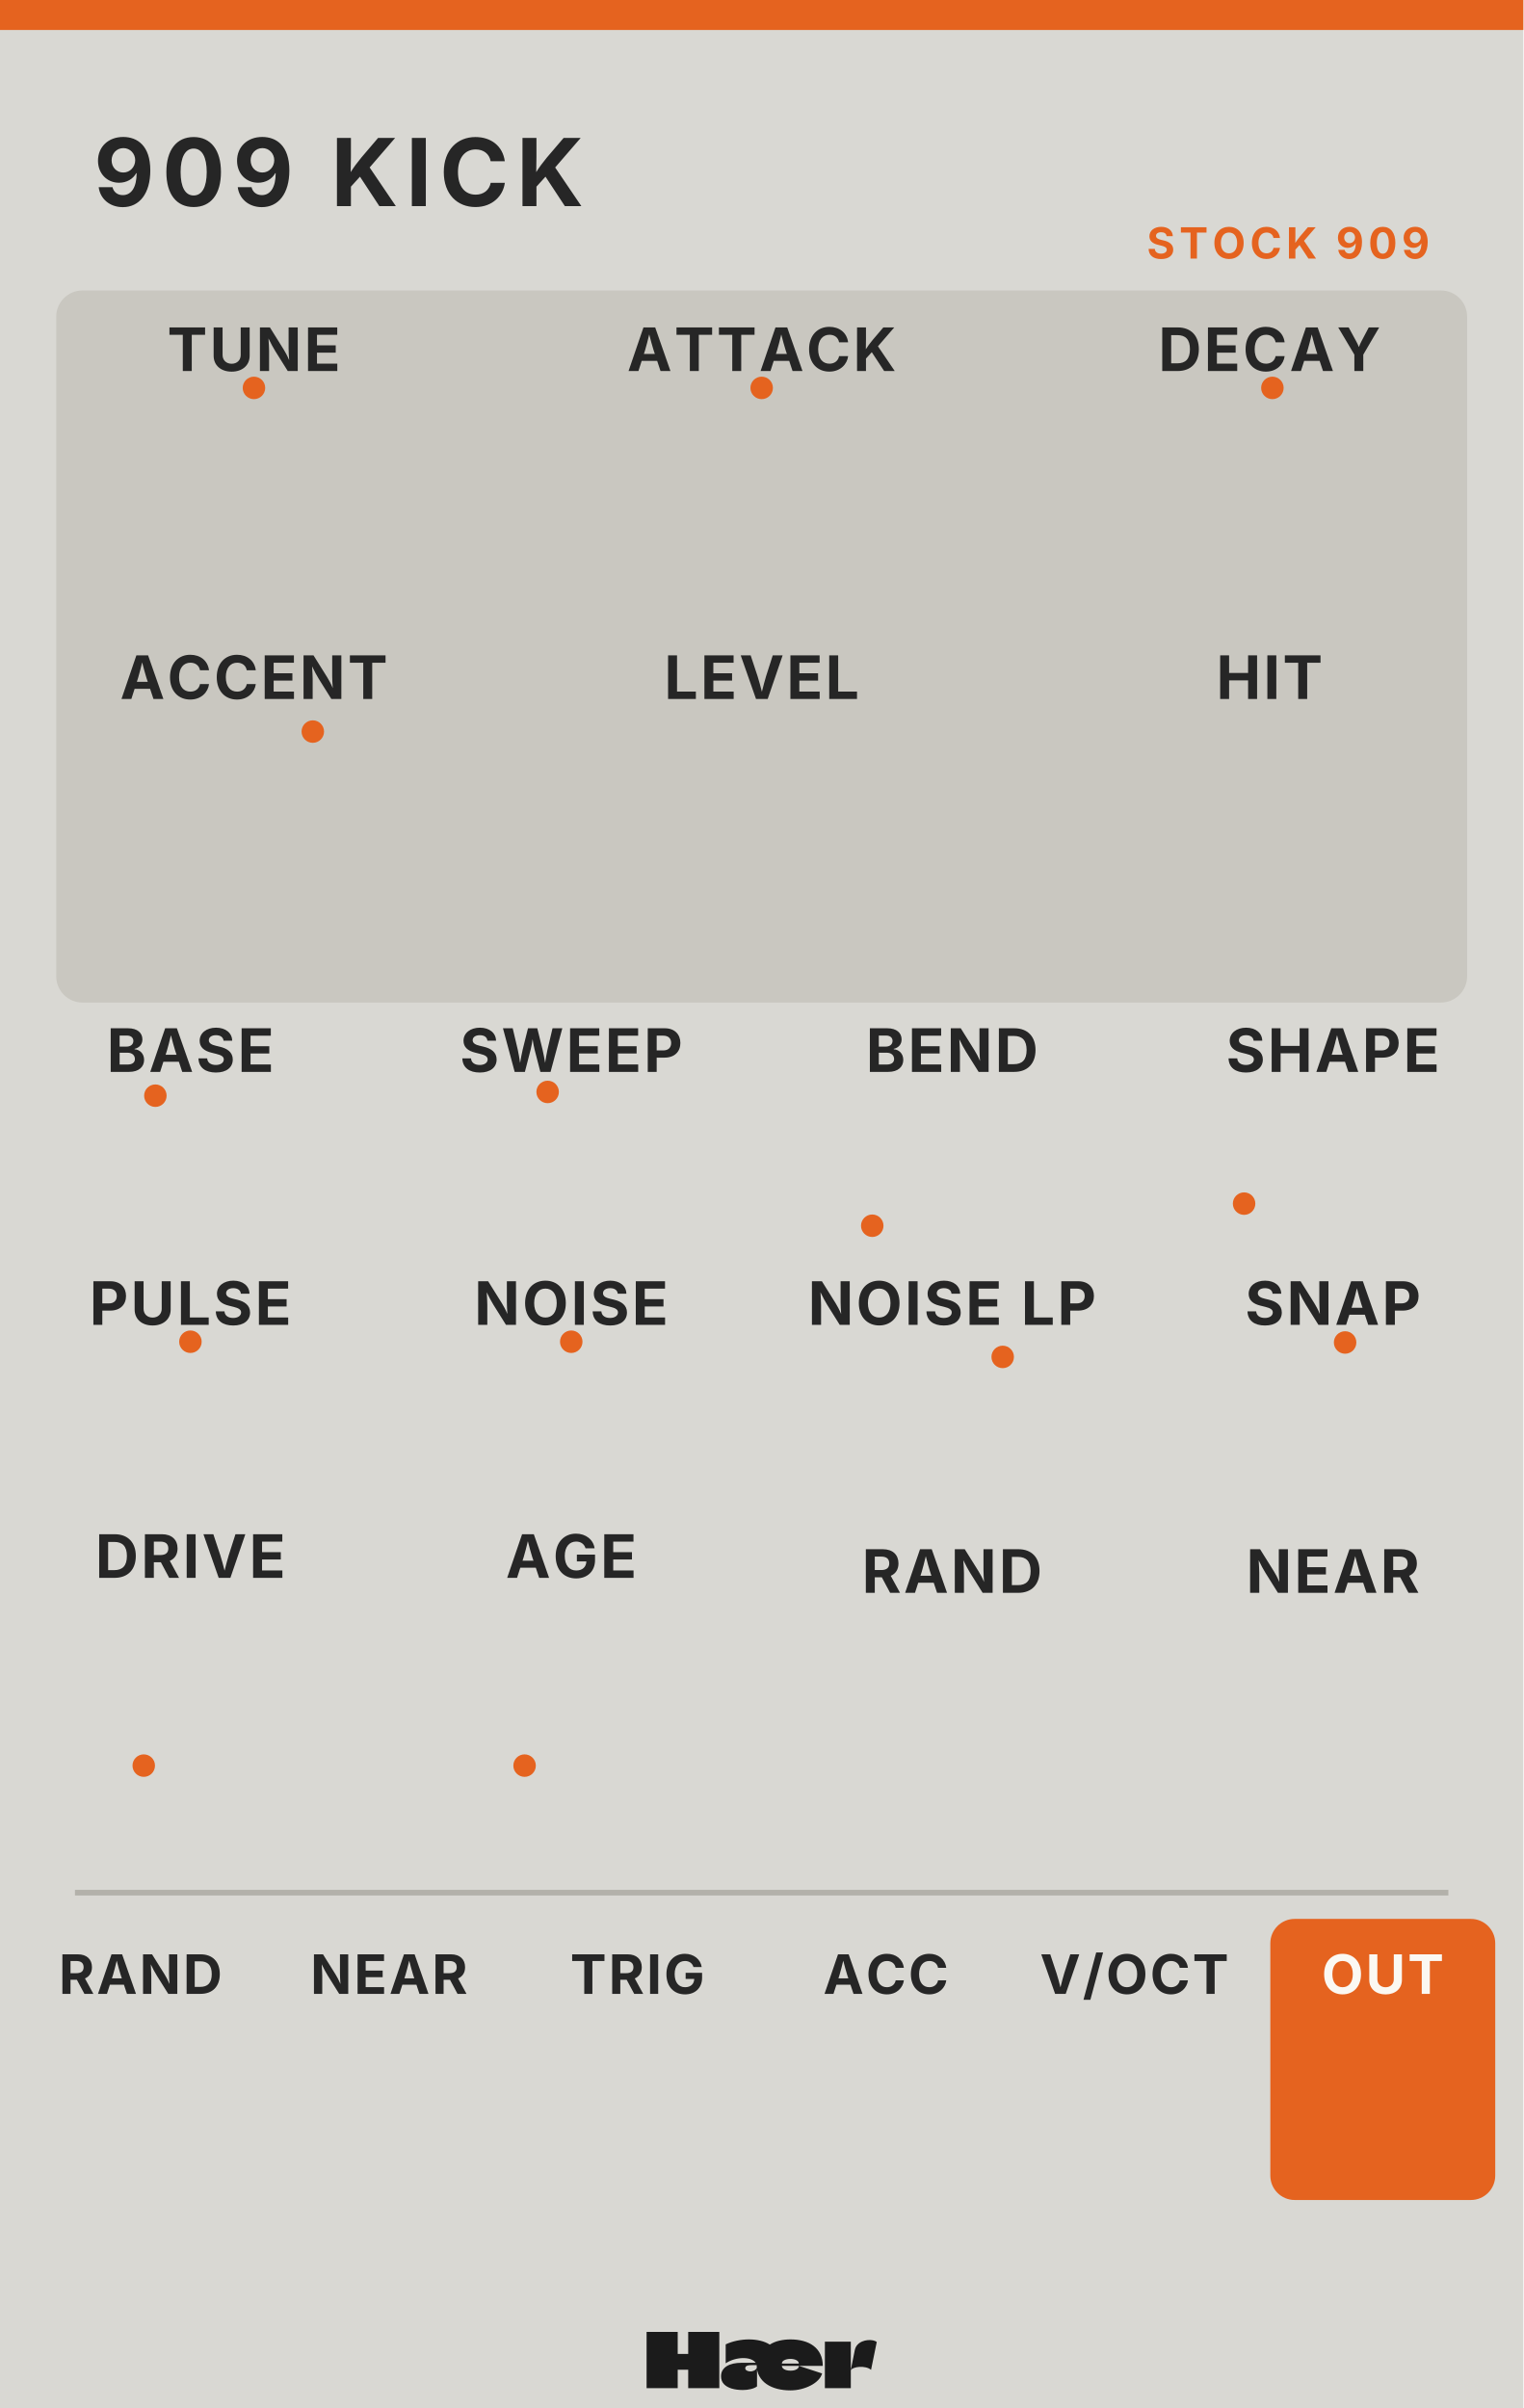
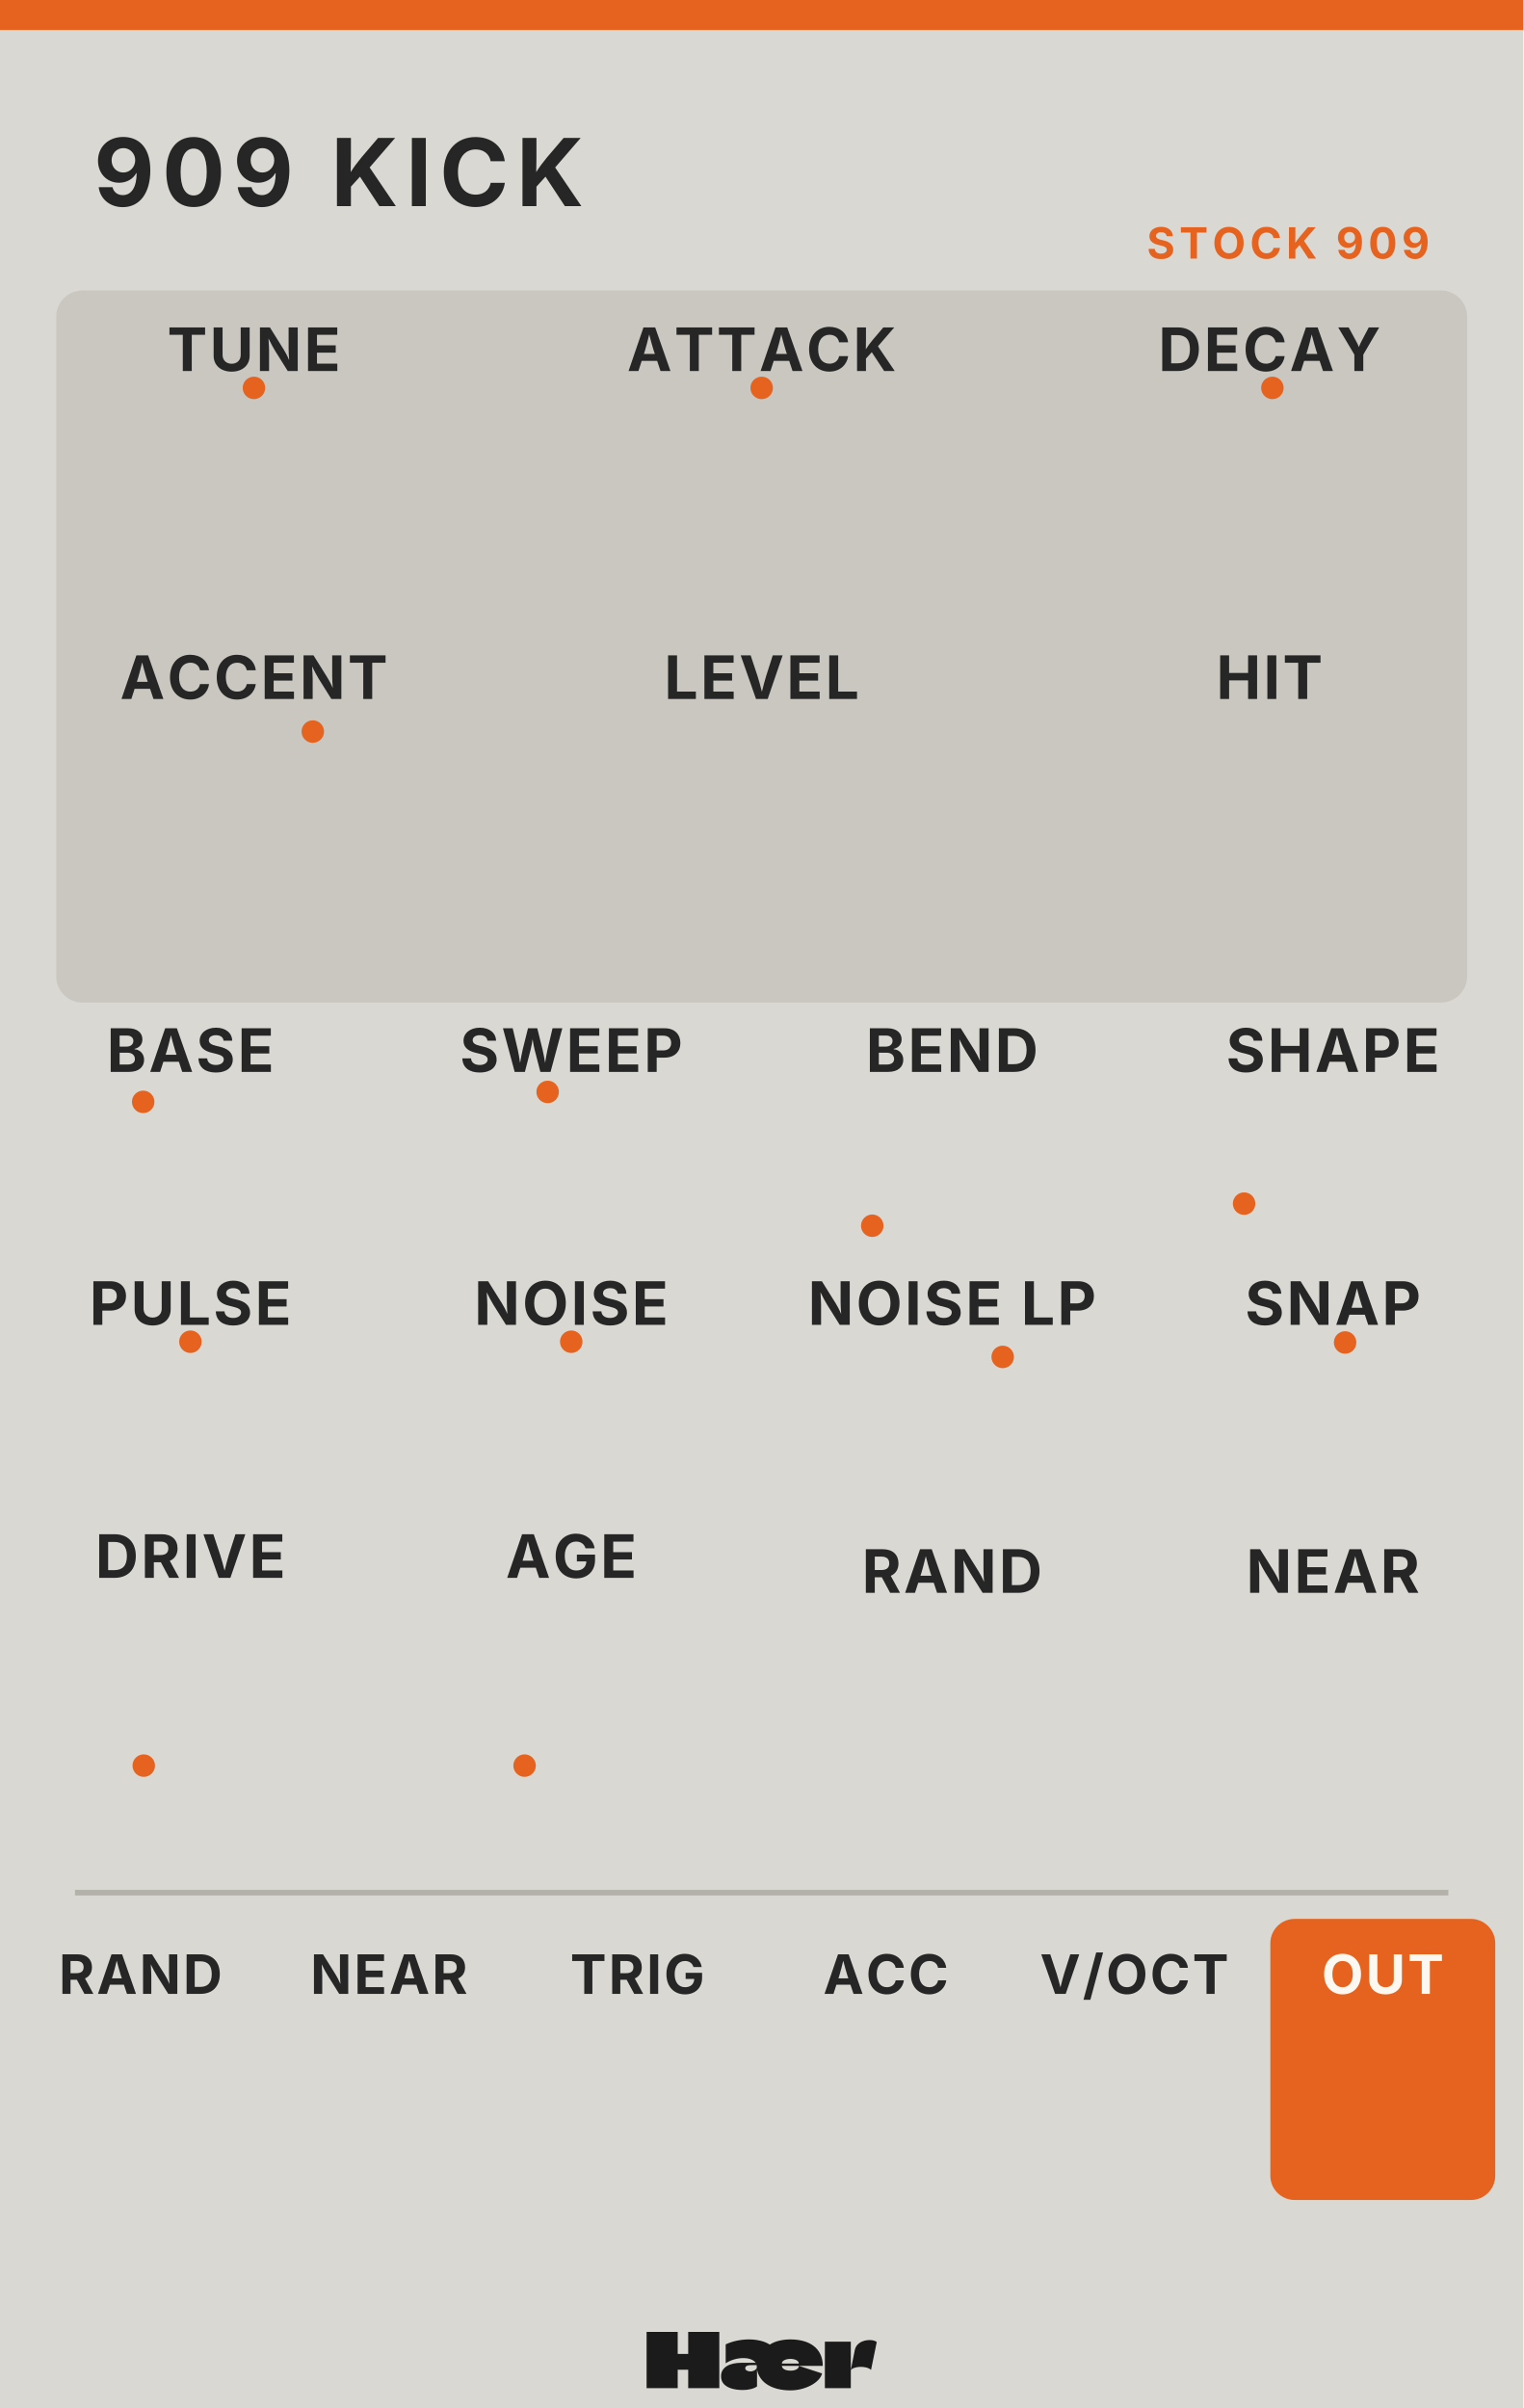
<svg xmlns="http://www.w3.org/2000/svg" width="81.28mm" height="128.5mm" viewBox="0 0 81.28 128.5">
  <rect width="81.28" height="128.5" fill="#D9D8D3" />
  <rect width="81.28" height="1.6" fill="#E5631F" />
  <path fill="#262626" d="M6.553 11.054C7.446 11.054 8.02 10.319 8.02 9.093C8.02 7.763 7.317 7.313 6.584 7.309C5.776 7.304 5.229 7.841 5.229 8.576C5.229 9.259 5.706 9.752 6.353 9.752C6.75 9.752 7.1 9.557 7.266 9.242H7.29C7.29 9.962 7.031 10.412 6.553 10.412C6.265 10.412 6.062 10.246 6.003 9.987H5.266C5.339 10.59 5.835 11.054 6.553 11.054ZM6.58 9.206C6.218 9.206 5.955 8.925 5.955 8.556C5.955 8.19 6.226 7.904 6.584 7.904C6.948 7.904 7.214 8.2 7.214 8.551C7.214 8.91 6.938 9.206 6.58 9.206ZM10.332 11.049C11.254 11.049 11.789 10.363 11.789 9.184C11.789 8.007 11.25 7.313 10.332 7.313C9.416 7.313 8.877 8.007 8.877 9.184C8.877 10.363 9.414 11.049 10.332 11.049ZM10.332 10.431C9.882 10.431 9.636 9.982 9.636 9.184C9.636 8.385 9.885 7.929 10.332 7.929C10.781 7.929 11.03 8.383 11.03 9.184C11.03 9.982 10.781 10.431 10.332 10.431ZM13.971 11.054C14.865 11.054 15.439 10.319 15.439 9.093C15.439 7.763 14.736 7.313 14.003 7.309C13.195 7.304 12.648 7.841 12.648 8.576C12.648 9.259 13.124 9.752 13.771 9.752C14.169 9.752 14.518 9.557 14.684 9.242H14.709C14.709 9.962 14.45 10.412 13.971 10.412C13.683 10.412 13.481 10.246 13.422 9.987H12.685C12.758 10.59 13.254 11.054 13.971 11.054ZM13.998 9.206C13.637 9.206 13.373 8.925 13.373 8.556C13.373 8.19 13.644 7.904 14.003 7.904C14.367 7.904 14.633 8.2 14.633 8.551C14.633 8.91 14.357 9.206 13.998 9.206ZM17.979 11.0H18.724V9.96L19.207 9.428L20.24 11.0H21.121L19.723 8.937L21.082 7.362H20.172L19.281 8.407C19.039 8.7 18.871 8.93 18.712 9.184L18.724 8.356V7.362H17.979ZM22.72 7.362H21.976V11.0H22.72ZM25.369 11.049C26.287 11.049 26.853 10.431 26.936 9.755H26.182C26.108 10.15 25.796 10.387 25.381 10.387C24.819 10.387 24.436 9.972 24.436 9.184C24.436 8.412 24.815 7.975 25.383 7.975C25.798 7.975 26.111 8.209 26.179 8.605H26.934C26.826 7.787 26.196 7.313 25.369 7.313C24.409 7.313 23.679 7.995 23.679 9.184C23.679 10.365 24.4 11.049 25.369 11.049ZM27.878 11.0H28.623V9.96L29.106 9.428L30.139 11.0H31.02L29.621 8.937L30.981 7.362H30.071L29.179 8.407C28.938 8.7 28.769 8.93 28.611 9.184L28.623 8.356V7.362H27.878Z" />
  <rect x="3.0" y="15.5" width="75.28" height="38.0" rx="1.4" fill="#C9C7C0" />
  <path fill="#E5631F" d="M61.953 13.825C62.359 13.825 62.599 13.628 62.599 13.324C62.599 13.043 62.381 12.899 62.099 12.834L61.947 12.797C61.806 12.763 61.68 12.711 61.68 12.586C61.68 12.474 61.779 12.393 61.954 12.393C62.126 12.393 62.232 12.47 62.245 12.604H62.576C62.571 12.31 62.328 12.104 61.957 12.104C61.593 12.104 61.328 12.306 61.328 12.608C61.328 12.852 61.498 12.995 61.781 13.063L61.965 13.109C62.147 13.154 62.254 13.207 62.254 13.322C62.254 13.448 62.133 13.535 61.949 13.535C61.764 13.535 61.628 13.451 61.617 13.281H61.284C61.294 13.637 61.551 13.825 61.953 13.825ZM63.008 12.411H63.52V13.8H63.864V12.411H64.375V12.127H63.008ZM65.575 13.822C66.019 13.822 66.356 13.509 66.356 12.964C66.356 12.418 66.019 12.104 65.575 12.104C65.132 12.104 64.795 12.418 64.795 12.964C64.795 13.508 65.132 13.822 65.575 13.822ZM65.575 13.518C65.316 13.518 65.143 13.323 65.143 12.964C65.143 12.605 65.316 12.409 65.575 12.409C65.835 12.409 66.008 12.604 66.008 12.964C66.008 13.323 65.835 13.518 65.575 13.518ZM67.574 13.822C67.996 13.822 68.257 13.538 68.295 13.227H67.948C67.914 13.409 67.771 13.518 67.58 13.518C67.321 13.518 67.145 13.327 67.145 12.964C67.145 12.61 67.319 12.409 67.581 12.409C67.772 12.409 67.916 12.516 67.947 12.698H68.294C68.245 12.322 67.955 12.104 67.574 12.104C67.133 12.104 66.797 12.418 66.797 12.964C66.797 13.508 67.128 13.822 67.574 13.822ZM68.774 13.8H69.117V13.322L69.339 13.077L69.814 13.8H70.22L69.576 12.851L70.202 12.127H69.783L69.373 12.607C69.262 12.742 69.184 12.848 69.111 12.964L69.117 12.584V12.127H68.774ZM71.996 13.825C72.407 13.825 72.671 13.487 72.671 12.923C72.671 12.311 72.348 12.104 72.011 12.102C71.639 12.1 71.387 12.347 71.387 12.685C71.387 12.999 71.606 13.226 71.904 13.226C72.087 13.226 72.248 13.136 72.324 12.991H72.335C72.335 13.323 72.216 13.529 71.996 13.529C71.864 13.529 71.77 13.453 71.743 13.334H71.404C71.438 13.611 71.666 13.825 71.996 13.825ZM72.008 12.975C71.842 12.975 71.721 12.845 71.721 12.676C71.721 12.507 71.846 12.376 72.011 12.376C72.178 12.376 72.3 12.512 72.3 12.674C72.3 12.839 72.173 12.975 72.008 12.975ZM73.78 13.822C74.205 13.822 74.451 13.507 74.451 12.964C74.451 12.423 74.203 12.104 73.78 12.104C73.359 12.104 73.111 12.423 73.111 12.964C73.111 13.507 73.358 13.822 73.78 13.822ZM73.78 13.538C73.574 13.538 73.46 13.332 73.46 12.964C73.46 12.597 73.575 12.387 73.78 12.387C73.987 12.387 74.102 12.596 74.102 12.964C74.102 13.332 73.987 13.538 73.78 13.538ZM75.501 13.825C75.912 13.825 76.176 13.487 76.176 12.923C76.176 12.311 75.852 12.104 75.515 12.102C75.143 12.1 74.892 12.347 74.892 12.685C74.892 12.999 75.111 13.226 75.409 13.226C75.592 13.226 75.752 13.136 75.829 12.991H75.84C75.84 13.323 75.721 13.529 75.501 13.529C75.368 13.529 75.275 13.453 75.248 13.334H74.909C74.942 13.611 75.17 13.825 75.501 13.825ZM75.513 12.975C75.347 12.975 75.225 12.845 75.225 12.676C75.225 12.507 75.35 12.376 75.515 12.376C75.683 12.376 75.805 12.512 75.805 12.674C75.805 12.839 75.678 12.975 75.513 12.975Z" />
  <path fill="#262626" d="M9.041 17.867H9.754V19.8H10.232V17.867H10.943V17.472H9.041ZM12.36 19.833C12.935 19.833 13.321 19.492 13.321 18.983V17.472H12.843V18.944C12.843 19.216 12.652 19.411 12.36 19.411C12.068 19.411 11.876 19.216 11.876 18.944V17.472H11.399V18.983C11.399 19.492 11.78 19.833 12.36 19.833ZM13.869 19.8H14.357V18.73C14.357 18.592 14.343 18.342 14.326 18.061C14.469 18.352 14.555 18.522 14.685 18.731L15.354 19.8H15.886V17.472H15.399V18.589C15.399 18.742 15.411 18.992 15.429 19.22C15.327 18.978 15.229 18.802 15.136 18.65L14.401 17.472H13.869ZM16.436 19.8H17.997V19.405H16.913V18.819H17.913V18.43H16.913V17.867H17.994V17.472H16.436Z" />
  <circle cx="13.55" cy="20.70" r="0.6" fill="#E5631F" />
  <path fill="#262626" d="M33.537 19.8H34.064L34.237 19.259H35.064L35.243 19.8H35.773L34.958 17.472H34.333ZM34.356 18.886 34.423 18.677C34.493 18.442 34.562 18.166 34.64 17.845C34.722 18.163 34.795 18.438 34.87 18.677L34.94 18.886ZM36.095 17.867H36.807V19.8H37.285V17.867H37.996V17.472H36.095ZM38.359 17.867H39.071V19.8H39.549V17.867H40.26V17.472H38.359ZM40.582 19.8H41.109L41.282 19.259H42.109L42.288 19.8H42.818L42.002 17.472H41.377ZM41.401 18.886 41.468 18.677C41.538 18.442 41.607 18.166 41.685 17.845C41.767 18.163 41.84 18.438 41.915 18.677L41.985 18.886ZM44.251 19.831C44.838 19.831 45.201 19.436 45.254 19.003H44.771C44.724 19.256 44.524 19.408 44.259 19.408C43.899 19.408 43.654 19.142 43.654 18.637C43.654 18.144 43.896 17.864 44.26 17.864C44.526 17.864 44.726 18.014 44.77 18.267H45.252C45.184 17.744 44.78 17.441 44.251 17.441C43.637 17.441 43.17 17.877 43.17 18.637C43.17 19.394 43.63 19.831 44.251 19.831ZM45.729 19.8H46.205V19.134L46.515 18.794L47.176 19.8H47.74L46.844 18.48L47.715 17.472H47.132L46.562 18.141C46.407 18.328 46.299 18.475 46.198 18.637L46.205 18.108V17.472H45.729Z" />
  <circle cx="40.64" cy="20.70" r="0.6" fill="#E5631F" />
  <path fill="#262626" d="M62.832 19.8C63.54 19.8 63.966 19.363 63.966 18.634C63.966 17.909 63.54 17.472 62.84 17.472H62.013V19.8ZM62.49 19.389V17.883H62.812C63.257 17.883 63.491 18.114 63.491 18.634C63.491 19.158 63.257 19.389 62.809 19.389ZM64.452 19.8H66.013V19.405H64.929V18.819H65.929V18.43H64.929V17.867H66.01V17.472H64.452ZM67.541 19.831C68.129 19.831 68.491 19.436 68.544 19.003H68.061C68.015 19.256 67.815 19.408 67.549 19.408C67.19 19.408 66.944 19.142 66.944 18.637C66.944 18.144 67.186 17.864 67.551 17.864C67.816 17.864 68.016 18.014 68.06 18.267H68.543C68.474 17.744 68.071 17.441 67.541 17.441C66.927 17.441 66.46 17.877 66.46 18.637C66.46 19.394 66.921 19.831 67.541 19.831ZM68.885 19.8H69.411L69.585 19.259H70.411L70.591 19.8H71.121L70.305 17.472H69.68ZM69.704 18.886 69.771 18.677C69.841 18.442 69.91 18.166 69.988 17.845C70.069 18.163 70.143 18.438 70.218 18.677L70.288 18.886ZM72.264 19.8H72.739V18.925L73.588 17.472H73.032L72.65 18.197C72.596 18.302 72.55 18.398 72.505 18.522C72.458 18.4 72.413 18.303 72.353 18.197L71.96 17.472H71.402L72.264 18.925Z" />
  <circle cx="67.89" cy="20.70" r="0.6" fill="#E5631F" />
  <path fill="#262626" d="M6.482 37.3H7.009L7.182 36.759H8.009L8.188 37.3H8.718L7.902 34.972H7.277ZM7.301 36.386 7.368 36.177C7.438 35.942 7.507 35.666 7.585 35.345C7.667 35.662 7.74 35.938 7.815 36.177L7.885 36.386ZM10.151 37.331C10.738 37.331 11.101 36.936 11.154 36.503H10.671C10.624 36.756 10.424 36.908 10.159 36.908C9.799 36.908 9.554 36.642 9.554 36.137C9.554 35.644 9.796 35.364 10.16 35.364C10.426 35.364 10.626 35.514 10.67 35.767H11.152C11.084 35.244 10.68 34.941 10.151 34.941C9.537 34.941 9.07 35.377 9.07 36.137C9.07 36.894 9.53 37.331 10.151 37.331ZM12.646 37.331C13.233 37.331 13.596 36.936 13.649 36.503H13.166C13.119 36.756 12.919 36.908 12.654 36.908C12.294 36.908 12.049 36.642 12.049 36.137C12.049 35.644 12.291 35.364 12.655 35.364C12.921 35.364 13.121 35.514 13.165 35.767H13.648C13.579 35.244 13.176 34.941 12.646 34.941C12.032 34.941 11.565 35.377 11.565 36.137C11.565 36.894 12.026 37.331 12.646 37.331ZM14.124 37.3H15.685V36.905H14.601V36.319H15.601V35.93H14.601V35.367H15.682V34.972H14.124ZM16.196 37.3H16.683V36.23C16.683 36.092 16.669 35.842 16.652 35.561C16.796 35.852 16.882 36.022 17.011 36.231L17.68 37.3H18.213V34.972H17.725V36.089C17.725 36.242 17.738 36.492 17.755 36.72C17.654 36.478 17.555 36.302 17.463 36.15L16.727 34.972H16.196ZM18.669 35.367H19.382V37.3H19.86V35.367H20.571V34.972H18.669Z" />
  <circle cx="16.69" cy="39.04" r="0.6" fill="#E5631F" />
  <path fill="#262626" d="M35.647 37.3H37.129V36.905H36.124V34.972H35.647ZM37.585 37.3H39.146V36.905H38.061V36.319H39.061V35.93H38.061V35.367H39.142V34.972H37.585ZM40.338 37.3H40.961L41.758 34.972H41.231L40.872 36.095C40.802 36.33 40.73 36.598 40.652 36.916C40.572 36.602 40.497 36.33 40.424 36.095L40.052 34.972H39.522ZM42.173 37.3H43.734V36.905H42.65V36.319H43.65V35.93H42.65V35.367H43.731V34.972H42.173ZM44.245 37.3H45.726V36.905H44.722V34.972H44.245Z" />
  <path fill="#262626" d="M27.061 84.2H27.588L27.761 83.659H28.588L28.768 84.2H29.297L28.482 81.872H27.857ZM27.88 83.286 27.947 83.077C28.018 82.842 28.086 82.566 28.165 82.245C28.246 82.562 28.319 82.838 28.394 83.077L28.465 83.286ZM30.744 84.231C31.328 84.231 31.749 83.861 31.749 83.25V82.959H30.78V83.322H31.286C31.278 83.62 31.078 83.808 30.747 83.808C30.374 83.808 30.133 83.528 30.133 83.034C30.133 82.541 30.382 82.264 30.741 82.264C31 82.264 31.175 82.4 31.241 82.622H31.725C31.66 82.163 31.257 81.841 30.733 81.841C30.121 81.841 29.649 82.284 29.649 83.039C29.649 83.775 30.091 84.231 30.744 84.231ZM32.242 84.2H33.803V83.805H32.719V83.219H33.719V82.83H32.719V82.267H33.8V81.872H32.242Z" />
  <circle cx="27.99" cy="94.22" r="0.6" fill="#E5631F" />
  <path fill="#262626" d="M5.906 57.2H6.889C7.414 57.2 7.689 56.927 7.689 56.558C7.689 56.212 7.442 56.006 7.18 55.994V55.97C7.419 55.917 7.598 55.747 7.598 55.47C7.598 55.122 7.341 54.872 6.83 54.872H5.906ZM6.383 56.808V56.177H6.808C7.047 56.177 7.198 56.317 7.198 56.512C7.198 56.689 7.075 56.808 6.795 56.808ZM6.383 55.85V55.261H6.769C6.992 55.261 7.116 55.377 7.116 55.547C7.116 55.734 6.964 55.85 6.759 55.85ZM8.017 57.2H8.544L8.717 56.659H9.544L9.723 57.2H10.253L9.437 54.872H8.812ZM8.836 56.286 8.903 56.077C8.973 55.842 9.042 55.566 9.12 55.245C9.201 55.562 9.275 55.837 9.35 56.077L9.42 56.286ZM11.522 57.234C12.087 57.234 12.42 56.961 12.42 56.537C12.42 56.147 12.117 55.947 11.725 55.856L11.514 55.805C11.317 55.758 11.142 55.684 11.142 55.511C11.142 55.355 11.279 55.242 11.523 55.242C11.762 55.242 11.911 55.35 11.928 55.536H12.389C12.381 55.127 12.044 54.841 11.528 54.841C11.022 54.841 10.653 55.122 10.653 55.542C10.653 55.881 10.889 56.08 11.283 56.175L11.539 56.239C11.792 56.302 11.94 56.375 11.94 56.534C11.94 56.711 11.772 56.831 11.517 56.831C11.259 56.831 11.07 56.714 11.054 56.478H10.59C10.604 56.973 10.962 57.234 11.522 57.234ZM12.892 57.2H14.453V56.805H13.368V56.219H14.368V55.83H13.368V55.267H14.45V54.872H12.892Z" />
-   <circle cx="8.29" cy="58.47" r="0.6" fill="#E5631F" />
+   <circle cx="7.64" cy="58.80" r="0.6" fill="#E5631F" />
  <path fill="#262626" d="M25.6 57.234C26.165 57.234 26.498 56.961 26.498 56.537C26.498 56.147 26.195 55.947 25.803 55.856L25.592 55.805C25.395 55.758 25.22 55.684 25.22 55.511C25.22 55.355 25.358 55.242 25.601 55.242C25.84 55.242 25.989 55.35 26.006 55.536H26.467C26.459 55.127 26.122 54.841 25.606 54.841C25.1 54.841 24.731 55.122 24.731 55.542C24.731 55.881 24.967 56.08 25.361 56.175L25.617 56.239C25.87 56.302 26.019 56.375 26.019 56.534C26.019 56.711 25.85 56.831 25.595 56.831C25.337 56.831 25.148 56.714 25.133 56.478H24.669C24.683 56.973 25.04 57.234 25.6 57.234ZM27.461 57.2H28.006L28.314 56.009C28.359 55.833 28.387 55.647 28.417 55.453C28.45 55.653 28.481 55.842 28.523 56.009L28.832 57.2H29.376L30.003 54.872H29.481L29.211 56.017C29.164 56.23 29.123 56.48 29.086 56.717C29.043 56.48 29.001 56.23 28.95 56.017L28.667 54.872H28.172L27.887 56.017C27.834 56.231 27.793 56.484 27.751 56.723C27.714 56.484 27.673 56.231 27.626 56.017L27.356 54.872H26.836ZM30.418 57.2H31.979V56.805H30.895V56.219H31.895V55.83H30.895V55.267H31.976V54.872H30.418ZM32.49 57.2H34.051V56.805H32.967V56.219H33.967V55.83H32.967V55.267H34.048V54.872H32.49ZM34.562 57.2H35.038V56.439H35.459C35.995 56.439 36.302 56.119 36.302 55.658C36.302 55.2 35.999 54.872 35.47 54.872H34.562ZM35.038 56.055V55.266H35.381C35.673 55.266 35.81 55.423 35.81 55.658C35.81 55.892 35.673 56.055 35.382 56.055Z" />
  <circle cx="29.22" cy="58.27" r="0.6" fill="#E5631F" />
  <path fill="#262626" d="M46.413 57.2H47.396C47.921 57.2 48.196 56.927 48.196 56.558C48.196 56.212 47.949 56.006 47.687 55.994V55.97C47.926 55.917 48.106 55.747 48.106 55.47C48.106 55.122 47.848 54.872 47.337 54.872H46.413ZM46.89 56.808V56.177H47.315C47.554 56.177 47.706 56.317 47.706 56.512C47.706 56.689 47.582 56.808 47.303 56.808ZM46.89 55.85V55.261H47.276C47.499 55.261 47.623 55.377 47.623 55.547C47.623 55.734 47.471 55.85 47.267 55.85ZM48.659 57.2H50.22V56.805H49.135V56.219H50.135V55.83H49.135V55.267H50.216V54.872H48.659ZM50.73 57.2H51.218V56.13C51.218 55.992 51.204 55.742 51.187 55.461C51.33 55.752 51.416 55.922 51.546 56.131L52.215 57.2H52.748V54.872H52.26V55.989C52.26 56.142 52.273 56.392 52.29 56.62C52.188 56.378 52.09 56.202 51.998 56.05L51.262 54.872H50.73ZM54.116 57.2C54.824 57.2 55.251 56.762 55.251 56.034C55.251 55.309 54.824 54.872 54.124 54.872H53.297V57.2ZM53.774 56.789V55.283H54.096C54.541 55.283 54.776 55.514 54.776 56.034C54.776 56.558 54.541 56.789 54.093 56.789Z" />
  <circle cx="46.54" cy="65.41" r="0.6" fill="#E5631F" />
  <path fill="#262626" d="M4.983 70.7H5.459V69.939H5.88C6.416 69.939 6.724 69.619 6.724 69.158C6.724 68.7 6.42 68.372 5.891 68.372H4.983ZM5.459 69.555V68.766H5.802C6.094 68.766 6.231 68.923 6.231 69.158C6.231 69.392 6.094 69.555 5.803 69.555ZM8.145 70.733C8.72 70.733 9.106 70.392 9.106 69.883V68.372H8.628V69.844C8.628 70.116 8.437 70.311 8.145 70.311C7.853 70.311 7.661 70.116 7.661 69.844V68.372H7.184V69.883C7.184 70.392 7.566 70.733 8.145 70.733ZM9.655 70.7H11.136V70.305H10.131V68.372H9.655ZM12.445 70.734C13.011 70.734 13.343 70.461 13.343 70.038C13.343 69.647 13.04 69.447 12.648 69.356L12.437 69.305C12.24 69.258 12.065 69.184 12.065 69.011C12.065 68.855 12.203 68.742 12.447 68.742C12.686 68.742 12.834 68.85 12.851 69.036H13.312C13.304 68.627 12.967 68.341 12.451 68.341C11.945 68.341 11.576 68.622 11.576 69.042C11.576 69.381 11.812 69.58 12.206 69.675L12.462 69.739C12.715 69.802 12.864 69.875 12.864 70.034C12.864 70.211 12.695 70.331 12.44 70.331C12.183 70.331 11.993 70.214 11.978 69.978H11.514C11.528 70.473 11.886 70.734 12.445 70.734ZM13.815 70.7H15.376V70.305H14.292V69.719H15.292V69.33H14.292V68.767H15.373V68.372H13.815Z" />
  <circle cx="10.16" cy="71.60" r="0.6" fill="#E5631F" />
  <path fill="#262626" d="M25.514 70.7H26.001V69.63C26.001 69.492 25.987 69.242 25.97 68.961C26.114 69.252 26.2 69.422 26.329 69.631L26.998 70.7H27.531V68.372H27.044V69.489C27.044 69.642 27.056 69.892 27.073 70.12C26.972 69.878 26.873 69.702 26.781 69.55L26.045 68.372H25.514ZM29.103 70.731C29.72 70.731 30.189 70.295 30.189 69.538C30.189 68.777 29.72 68.341 29.103 68.341C28.486 68.341 28.017 68.777 28.017 69.538C28.017 70.294 28.486 70.731 29.103 70.731ZM29.103 70.308C28.742 70.308 28.501 70.036 28.501 69.538C28.501 69.038 28.742 68.764 29.103 68.764C29.464 68.764 29.704 69.036 29.704 69.538C29.704 70.036 29.464 70.308 29.103 70.308ZM31.151 68.372H30.675V70.7H31.151ZM32.554 70.734C33.12 70.734 33.453 70.461 33.453 70.038C33.453 69.647 33.149 69.447 32.757 69.356L32.546 69.305C32.349 69.258 32.174 69.184 32.174 69.011C32.174 68.855 32.312 68.742 32.556 68.742C32.795 68.742 32.943 68.85 32.96 69.036H33.421C33.413 68.627 33.076 68.341 32.56 68.341C32.054 68.341 31.685 68.622 31.685 69.042C31.685 69.381 31.921 69.58 32.315 69.675L32.571 69.739C32.824 69.802 32.973 69.875 32.973 70.034C32.973 70.211 32.804 70.331 32.549 70.331C32.292 70.331 32.103 70.214 32.087 69.978H31.623C31.637 70.473 31.995 70.734 32.554 70.734ZM33.924 70.7H35.485V70.305H34.401V69.719H35.401V69.33H34.401V68.767H35.482V68.372H33.924Z" />
  <circle cx="30.48" cy="71.60" r="0.6" fill="#E5631F" />
  <path fill="#262626" d="M43.322 70.7H43.809V69.63C43.809 69.492 43.795 69.242 43.778 68.961C43.922 69.252 44.007 69.422 44.137 69.631L44.806 70.7H45.339V68.372H44.851V69.489C44.851 69.642 44.864 69.892 44.881 70.12C44.779 69.878 44.681 69.702 44.589 69.55L43.853 68.372H43.322ZM46.91 70.731C47.528 70.731 47.996 70.295 47.996 69.538C47.996 68.777 47.528 68.341 46.91 68.341C46.293 68.341 45.825 68.777 45.825 69.538C45.825 70.294 46.293 70.731 46.91 70.731ZM46.91 70.308C46.55 70.308 46.309 70.036 46.309 69.538C46.309 69.038 46.55 68.764 46.91 68.764C47.271 68.764 47.512 69.036 47.512 69.538C47.512 70.036 47.271 70.308 46.91 70.308ZM48.959 68.372H48.482V70.7H48.959ZM50.362 70.734C50.927 70.734 51.26 70.461 51.26 70.038C51.26 69.647 50.957 69.447 50.565 69.356L50.354 69.305C50.157 69.258 49.982 69.184 49.982 69.011C49.982 68.855 50.12 68.742 50.363 68.742C50.602 68.742 50.751 68.85 50.768 69.036H51.229C51.221 68.627 50.884 68.341 50.368 68.341C49.862 68.341 49.493 68.622 49.493 69.042C49.493 69.381 49.729 69.58 50.123 69.675L50.379 69.739C50.632 69.802 50.781 69.875 50.781 70.034C50.781 70.211 50.612 70.331 50.357 70.331C50.099 70.331 49.91 70.214 49.895 69.978H49.431C49.445 70.473 49.802 70.734 50.362 70.734ZM51.732 70.7H53.293V70.305H52.209V69.719H53.209V69.33H52.209V68.767H53.29V68.372H51.732ZM54.69 70.7H56.171V70.305H55.166V68.372H54.69ZM56.627 70.7H57.103V69.939H57.524C58.06 69.939 58.368 69.619 58.368 69.158C58.368 68.7 58.064 68.372 57.535 68.372H56.627ZM57.103 69.555V68.766H57.446C57.738 68.766 57.875 68.923 57.875 69.158C57.875 69.392 57.738 69.555 57.447 69.555Z" />
  <circle cx="53.50" cy="72.41" r="0.6" fill="#E5631F" />
  <path fill="#262626" d="M67.494 70.734C68.059 70.734 68.392 70.461 68.392 70.038C68.392 69.647 68.089 69.447 67.697 69.356L67.486 69.305C67.289 69.258 67.114 69.184 67.114 69.011C67.114 68.855 67.251 68.742 67.495 68.742C67.734 68.742 67.883 68.85 67.9 69.036H68.361C68.353 68.627 68.016 68.341 67.5 68.341C66.994 68.341 66.625 68.622 66.625 69.042C66.625 69.381 66.861 69.58 67.255 69.675L67.511 69.739C67.764 69.802 67.912 69.875 67.912 70.034C67.912 70.211 67.744 70.331 67.489 70.331C67.231 70.331 67.042 70.214 67.026 69.978H66.562C66.576 70.473 66.934 70.734 67.494 70.734ZM68.864 70.7H69.351V69.63C69.351 69.492 69.337 69.242 69.32 68.961C69.464 69.252 69.55 69.422 69.679 69.631L70.348 70.7H70.881V68.372H70.394V69.489C70.394 69.642 70.406 69.892 70.423 70.12C70.322 69.878 70.223 69.702 70.131 69.55L69.395 68.372H68.864ZM71.296 70.7H71.823L71.996 70.159H72.823L73.003 70.7H73.532L72.717 68.372H72.092ZM72.115 69.786 72.182 69.577C72.253 69.342 72.322 69.066 72.4 68.745C72.481 69.062 72.554 69.338 72.629 69.577L72.7 69.786ZM73.948 70.7H74.425V69.939H74.845C75.381 69.939 75.689 69.619 75.689 69.158C75.689 68.7 75.385 68.372 74.856 68.372H73.948ZM74.425 69.555V68.766H74.767C75.059 68.766 75.196 68.923 75.196 69.158C75.196 69.392 75.059 69.555 74.768 69.555Z" />
  <circle cx="71.77" cy="71.64" r="0.6" fill="#E5631F" />
  <path fill="#262626" d="M66.482 57.234C67.048 57.234 67.38 56.961 67.38 56.537C67.38 56.147 67.077 55.947 66.685 55.856L66.474 55.805C66.277 55.758 66.102 55.684 66.102 55.511C66.102 55.355 66.24 55.242 66.484 55.242C66.723 55.242 66.871 55.35 66.888 55.536H67.349C67.341 55.127 67.004 54.841 66.488 54.841C65.982 54.841 65.613 55.122 65.613 55.542C65.613 55.881 65.849 56.08 66.243 56.175L66.499 56.239C66.752 56.302 66.901 56.375 66.901 56.534C66.901 56.711 66.732 56.831 66.477 56.831C66.219 56.831 66.03 56.714 66.015 56.478H65.551C65.565 56.973 65.923 57.234 66.482 57.234ZM67.852 57.2H68.329V56.208H69.343V57.2H69.821V54.872H69.343V55.812H68.329V54.872H67.852ZM70.236 57.2H70.763L70.936 56.659H71.763L71.943 57.2H72.472L71.657 54.872H71.032ZM71.055 56.286 71.122 56.077C71.193 55.842 71.261 55.566 71.34 55.245C71.421 55.562 71.494 55.837 71.569 56.077L71.64 56.286ZM72.888 57.2H73.364V56.439H73.785C74.321 56.439 74.628 56.119 74.628 55.658C74.628 55.2 74.325 54.872 73.796 54.872H72.888ZM73.364 56.055V55.266H73.707C73.999 55.266 74.136 55.423 74.136 55.658C74.136 55.892 73.999 56.055 73.708 56.055ZM75.089 57.2H76.65V56.805H75.566V56.219H76.566V55.83H75.566V55.267H76.647V54.872H75.089Z" />
  <circle cx="66.38" cy="64.23" r="0.6" fill="#E5631F" />
  <path fill="#262626" d="M6.112 84.2C6.82 84.2 7.246 83.763 7.246 83.034C7.246 82.309 6.82 81.872 6.12 81.872H5.293V84.2ZM5.77 83.789V82.283H6.091C6.537 82.283 6.771 82.514 6.771 83.034C6.771 83.558 6.537 83.789 6.088 83.789ZM7.732 84.2H8.209V83.369H8.584L9.027 84.2H9.555L9.06 83.292C9.326 83.178 9.473 82.948 9.473 82.63C9.473 82.172 9.169 81.872 8.64 81.872H7.732ZM8.209 82.983V82.266H8.551C8.843 82.266 8.98 82.395 8.98 82.63C8.98 82.862 8.843 82.983 8.552 82.983ZM10.438 81.872H9.962V84.2H10.438ZM11.669 84.2H12.293L13.09 81.872H12.563L12.204 82.995C12.133 83.23 12.061 83.498 11.983 83.816C11.904 83.502 11.829 83.23 11.755 82.995L11.383 81.872H10.854ZM13.505 84.2H15.066V83.805H13.982V83.219H14.982V82.83H13.982V82.267H15.063V81.872H13.505Z" />
  <circle cx="7.67" cy="94.22" r="0.6" fill="#E5631F" />
  <path fill="#262626" d="M65.104 37.3H65.58V36.308H66.594V37.3H67.073V34.972H66.594V35.912H65.58V34.972H65.104ZM68.099 34.972H67.622V37.3H68.099ZM68.555 35.367H69.268V37.3H69.746V35.367H70.457V34.972H68.555Z" />
  <path fill="#262626" d="M46.199 85.0H46.675V84.169H47.05L47.494 85.0H48.022L47.527 84.092C47.792 83.978 47.939 83.748 47.939 83.43C47.939 82.972 47.636 82.672 47.106 82.672H46.199ZM46.675 83.783V83.066H47.017C47.31 83.066 47.447 83.195 47.447 83.43C47.447 83.662 47.31 83.783 47.019 83.783ZM48.294 85.0H48.82L48.994 84.459H49.82L50 85.0H50.53L49.714 82.672H49.089ZM49.113 84.086 49.18 83.877C49.25 83.642 49.319 83.366 49.397 83.045C49.478 83.362 49.552 83.638 49.627 83.877L49.697 84.086ZM50.945 85.0H51.433V83.93C51.433 83.792 51.419 83.542 51.401 83.261C51.545 83.552 51.631 83.722 51.761 83.931L52.43 85.0H52.962V82.672H52.475V83.789C52.475 83.942 52.487 84.192 52.505 84.42C52.403 84.178 52.305 84.002 52.212 83.85L51.476 82.672H50.945ZM54.331 85.0C55.039 85.0 55.465 84.562 55.465 83.834C55.465 83.109 55.039 82.672 54.339 82.672H53.512V85.0ZM53.989 84.589V83.083H54.311C54.756 83.083 54.99 83.314 54.99 83.834C54.99 84.358 54.756 84.589 54.308 84.589Z" />
  <path fill="#262626" d="M66.702 85.0H67.19V83.93C67.19 83.792 67.176 83.542 67.158 83.261C67.302 83.552 67.388 83.722 67.518 83.931L68.187 85.0H68.719V82.672H68.232V83.789C68.232 83.942 68.244 84.192 68.262 84.42C68.16 84.178 68.062 84.002 67.969 83.85L67.233 82.672H66.702ZM69.269 85.0H70.83V84.605H69.746V84.019H70.746V83.63H69.746V83.067H70.827V82.672H69.269ZM71.207 85.0H71.733L71.907 84.459H72.733L72.913 85.0H73.443L72.627 82.672H72.002ZM72.025 84.086 72.093 83.877C72.163 83.642 72.232 83.366 72.31 83.045C72.391 83.362 72.464 83.638 72.539 83.877L72.61 84.086ZM73.858 85.0H74.335V84.169H74.71L75.153 85.0H75.682L75.186 84.092C75.452 83.978 75.599 83.748 75.599 83.43C75.599 82.972 75.296 82.672 74.766 82.672H73.858ZM74.335 83.783V83.066H74.677C74.969 83.066 75.107 83.195 75.107 83.43C75.107 83.662 74.969 83.783 74.678 83.783Z" />
  <line x1="4.0" y1="101.0" x2="77.28" y2="101.0" stroke="#B3B1AA" stroke-width="0.3" />
  <rect x="67.78" y="102.4" width="12.00" height="15.0" rx="1.3" fill="#E5631F" />
  <path fill="#262626" d="M3.33 106.4H3.762V105.647H4.102L4.504 106.4H4.982L4.534 105.577C4.774 105.474 4.907 105.266 4.907 104.977C4.907 104.562 4.633 104.29 4.153 104.29H3.33ZM3.762 105.297V104.647H4.072C4.337 104.647 4.461 104.765 4.461 104.977C4.461 105.188 4.337 105.297 4.073 105.297ZM5.229 106.4H5.706L5.863 105.91H6.612L6.775 106.4H7.255L6.516 104.29H5.95ZM5.971 105.572 6.032 105.382C6.095 105.169 6.158 104.919 6.228 104.629C6.302 104.916 6.369 105.165 6.437 105.382L6.5 105.572ZM7.632 106.4H8.073V105.43C8.073 105.305 8.061 105.079 8.045 104.824C8.175 105.087 8.253 105.242 8.371 105.431L8.977 106.4H9.46V104.29H9.018V105.303C9.018 105.441 9.029 105.668 9.045 105.875C8.953 105.655 8.864 105.495 8.78 105.358L8.113 104.29H7.632ZM10.7 106.4C11.341 106.4 11.728 106.004 11.728 105.344C11.728 104.687 11.341 104.29 10.707 104.29H9.958V106.4ZM10.39 106.028V104.663H10.682C11.085 104.663 11.298 104.872 11.298 105.344C11.298 105.818 11.085 106.028 10.679 106.028Z" />
  <path fill="#262626" d="M16.752 106.4H17.194V105.43C17.194 105.305 17.181 105.079 17.166 104.824C17.296 105.087 17.374 105.242 17.492 105.431L18.098 106.4H18.58V104.29H18.139V105.303C18.139 105.441 18.15 105.668 18.166 105.875C18.074 105.655 17.984 105.495 17.901 105.358L17.234 104.29H16.752ZM19.079 106.4H20.493V106.042H19.511V105.511H20.417V105.158H19.511V104.648H20.491V104.29H19.079ZM20.835 106.4H21.312L21.469 105.91H22.218L22.381 106.4H22.861L22.122 104.29H21.555ZM21.577 105.572 21.637 105.382C21.701 105.169 21.763 104.919 21.834 104.629C21.908 104.916 21.974 105.165 22.042 105.382L22.106 105.572ZM23.237 106.4H23.669V105.647H24.009L24.411 106.4H24.89L24.441 105.577C24.682 105.474 24.815 105.266 24.815 104.977C24.815 104.562 24.54 104.29 24.06 104.29H23.237ZM23.669 105.297V104.647H23.979C24.244 104.647 24.369 104.765 24.369 104.977C24.369 105.188 24.244 105.297 23.981 105.297Z" />
  <path fill="#262626" d="M30.529 104.648H31.174V106.4H31.608V104.648H32.252V104.29H30.529ZM32.665 106.4H33.097V105.647H33.437L33.839 106.4H34.318L33.869 105.577C34.11 105.474 34.243 105.266 34.243 104.977C34.243 104.562 33.968 104.29 33.488 104.29H32.665ZM33.097 105.297V104.647H33.407C33.672 104.647 33.797 104.765 33.797 104.977C33.797 105.188 33.672 105.297 33.409 105.297ZM35.118 104.29H34.686V106.4H35.118ZM36.551 106.428C37.08 106.428 37.461 106.093 37.461 105.539V105.276H36.583V105.604H37.042C37.035 105.875 36.854 106.045 36.554 106.045C36.215 106.045 35.997 105.791 35.997 105.344C35.997 104.896 36.222 104.646 36.548 104.646C36.783 104.646 36.942 104.769 37.001 104.97H37.44C37.381 104.554 37.015 104.262 36.541 104.262C35.986 104.262 35.558 104.664 35.558 105.348C35.558 106.015 35.959 106.428 36.551 106.428Z" />
  <path fill="#262626" d="M43.994 106.4H44.471L44.628 105.91H45.377L45.54 106.4H46.02L45.281 104.29H44.714ZM44.736 105.572 44.796 105.382C44.86 105.169 44.922 104.919 44.993 104.629C45.067 104.916 45.133 105.165 45.201 105.382L45.265 105.572ZM47.318 106.428C47.851 106.428 48.179 106.07 48.227 105.678H47.79C47.747 105.907 47.566 106.045 47.325 106.045C47 106.045 46.777 105.804 46.777 105.346C46.777 104.899 46.997 104.646 47.327 104.646C47.567 104.646 47.749 104.781 47.788 105.011H48.226C48.164 104.537 47.798 104.262 47.318 104.262C46.762 104.262 46.338 104.657 46.338 105.346C46.338 106.032 46.756 106.428 47.318 106.428ZM49.58 106.428C50.112 106.428 50.44 106.07 50.489 105.678H50.051C50.009 105.907 49.827 106.045 49.587 106.045C49.261 106.045 49.039 105.804 49.039 105.346C49.039 104.899 49.258 104.646 49.588 104.646C49.829 104.646 50.01 104.781 50.05 105.011H50.487C50.425 104.537 50.06 104.262 49.58 104.262C49.023 104.262 48.6 104.657 48.6 105.346C48.6 106.032 49.017 106.428 49.58 106.428Z" />
  <path fill="#262626" d="M56.297 106.4H56.862L57.585 104.29H57.107L56.782 105.308C56.718 105.521 56.653 105.764 56.582 106.052C56.51 105.767 56.442 105.521 56.375 105.308L56.038 104.29H55.558ZM58.857 104.191H58.489L57.81 106.717H58.178ZM60.129 106.428C60.688 106.428 61.113 106.033 61.113 105.346C61.113 104.657 60.688 104.262 60.129 104.262C59.57 104.262 59.145 104.657 59.145 105.346C59.145 106.032 59.57 106.428 60.129 106.428ZM60.129 106.045C59.802 106.045 59.584 105.798 59.584 105.346C59.584 104.893 59.802 104.646 60.129 104.646C60.456 104.646 60.674 104.892 60.674 105.346C60.674 105.798 60.456 106.045 60.129 106.045ZM62.475 106.428C63.008 106.428 63.336 106.07 63.384 105.678H62.947C62.904 105.907 62.723 106.045 62.482 106.045C62.157 106.045 61.934 105.804 61.934 105.346C61.934 104.899 62.154 104.646 62.484 104.646C62.724 104.646 62.906 104.781 62.945 105.011H63.383C63.321 104.537 62.955 104.262 62.475 104.262C61.919 104.262 61.495 104.657 61.495 105.346C61.495 106.032 61.913 106.428 62.475 106.428ZM63.73 104.648H64.375V106.4H64.809V104.648H65.453V104.29H63.73Z" />
  <path fill="#FBF8F2" d="M71.635 106.428C72.194 106.428 72.619 106.033 72.619 105.346C72.619 104.657 72.194 104.262 71.635 104.262C71.076 104.262 70.651 104.657 70.651 105.346C70.651 106.032 71.076 106.428 71.635 106.428ZM71.635 106.045C71.308 106.045 71.09 105.798 71.09 105.346C71.09 104.893 71.308 104.646 71.635 104.646C71.962 104.646 72.18 104.892 72.18 105.346C72.18 105.798 71.962 106.045 71.635 106.045ZM73.93 106.43C74.451 106.43 74.801 106.121 74.801 105.659V104.29H74.368V105.624C74.368 105.87 74.195 106.047 73.93 106.047C73.665 106.047 73.491 105.87 73.491 105.624V104.29H73.059V105.659C73.059 106.121 73.405 106.43 73.93 106.43ZM75.213 104.648H75.859V106.4H76.292V104.648H76.936V104.29H75.213Z" />
  <g id="haer-logo">
    <path transform="translate(34.42,127.44) scale(0.004)" fill="#1B1B1B" d="M575 -750H990Q990 -687 990 -624Q990 -561 990 -498Q990 -435 990 -371Q990 -279 990 -186Q990 -93 990 0H575Q575 -61 575 -122Q575 -183 575 -244Q575 -245 574.5 -245.5Q574 -246 573 -246H436Q435 -246 435 -245.5Q435 -245 435 -244Q435 -183 435 -122Q435 -61 435 0H20Q20 -60 20 -120Q20 -180 20 -240Q20 -300 20 -360Q20 -420 20 -480Q20 -540 20 -600Q20 -638 20 -675.5Q20 -713 20 -750H435Q435 -702 435 -653Q435 -604 435 -555.5Q435 -507 435 -458Q435 -457 435 -456.5Q435 -456 436 -456H573Q574 -456 574.5 -456.5Q575 -457 575 -458Q575 -531 575 -604Q575 -677 575 -750ZM1938 30Q1844 30 1762.5 9Q1681 -12 1619.5 -54.5Q1558 -97 1523 -161Q1488 -225 1488 -310Q1484 -330 1469 -346.5Q1454 -363 1431 -375.5Q1408 -388 1377 -394.5Q1346 -401 1309 -401Q1280 -401 1249 -396.5Q1218 -392 1187.5 -383Q1157 -374 1128.5 -361Q1100 -348 1075 -331V-584Q1146 -617 1226 -633.5Q1306 -650 1385 -650Q1464 -650 1536 -633Q1608 -616 1663 -581Q1722 -618 1793 -634Q1864 -650 1938 -650Q2032 -650 2111 -628.5Q2190 -607 2248 -563Q2306 -519 2338 -452.5Q2370 -386 2370 -297H1825Q1825 -297 1824.5 -297Q1824 -297 1824 -297Q1824 -297 1824 -296.5Q1824 -296 1824 -296Q1825 -278 1839.5 -263.5Q1854 -249 1880 -241Q1906 -233 1940 -233Q1989 -233 2020 -250.5Q2051 -268 2052 -297L2361 -196Q2348 -148 2308 -107Q2268 -66 2209.5 -35.5Q2151 -5 2081 12.5Q2011 30 1938 30ZM1493 -23Q1462 0 1411 12.5Q1360 25 1304 25Q1220 25 1154.5 5.5Q1089 -14 1051 -54.5Q1013 -95 1013 -158Q1013 -205 1034 -239Q1055 -273 1092 -295Q1129 -317 1178 -327.5Q1227 -338 1284 -338H1503L1522 -307H1423Q1392 -307 1373 -302.5Q1354 -298 1345 -289Q1336 -280 1336 -266Q1336 -247 1355 -235.5Q1374 -224 1401.5 -223Q1429 -222 1454.5 -234.5Q1480 -247 1493 -275ZM1826 -328H2049Q2050 -328 2050 -328.5Q2050 -329 2050 -330Q2050 -344 2041 -355Q2032 -366 2016 -374Q2000 -382 1980 -386Q1960 -390 1938 -390Q1893 -390 1859 -374Q1825 -358 1825 -330Q1825 -329 1825 -328.5Q1825 -328 1825 -328Q1825 -328 1825.5 -328Q1826 -328 1826 -328ZM2744 -620Q2744 -560 2744 -499.5Q2744 -439 2744 -378.5Q2744 -318 2744 -257Q2744 -193 2744 -129Q2744 -65 2744 0H2398Q2398 -99 2398 -198Q2398 -297 2398 -396Q2398 -452 2398 -508Q2398 -564 2398 -620ZM2743 -238 2797 -507Q2806 -550 2832.5 -578.5Q2859 -607 2895 -622Q2931 -637 2969 -640.5Q3007 -644 3039 -637.5Q3071 -631 3090 -616L3014 -244Q2985 -268 2943.5 -277Q2902 -286 2860 -283.5Q2818 -281 2786 -269Q2754 -257 2743 -238Z" />
  </g>
</svg>
